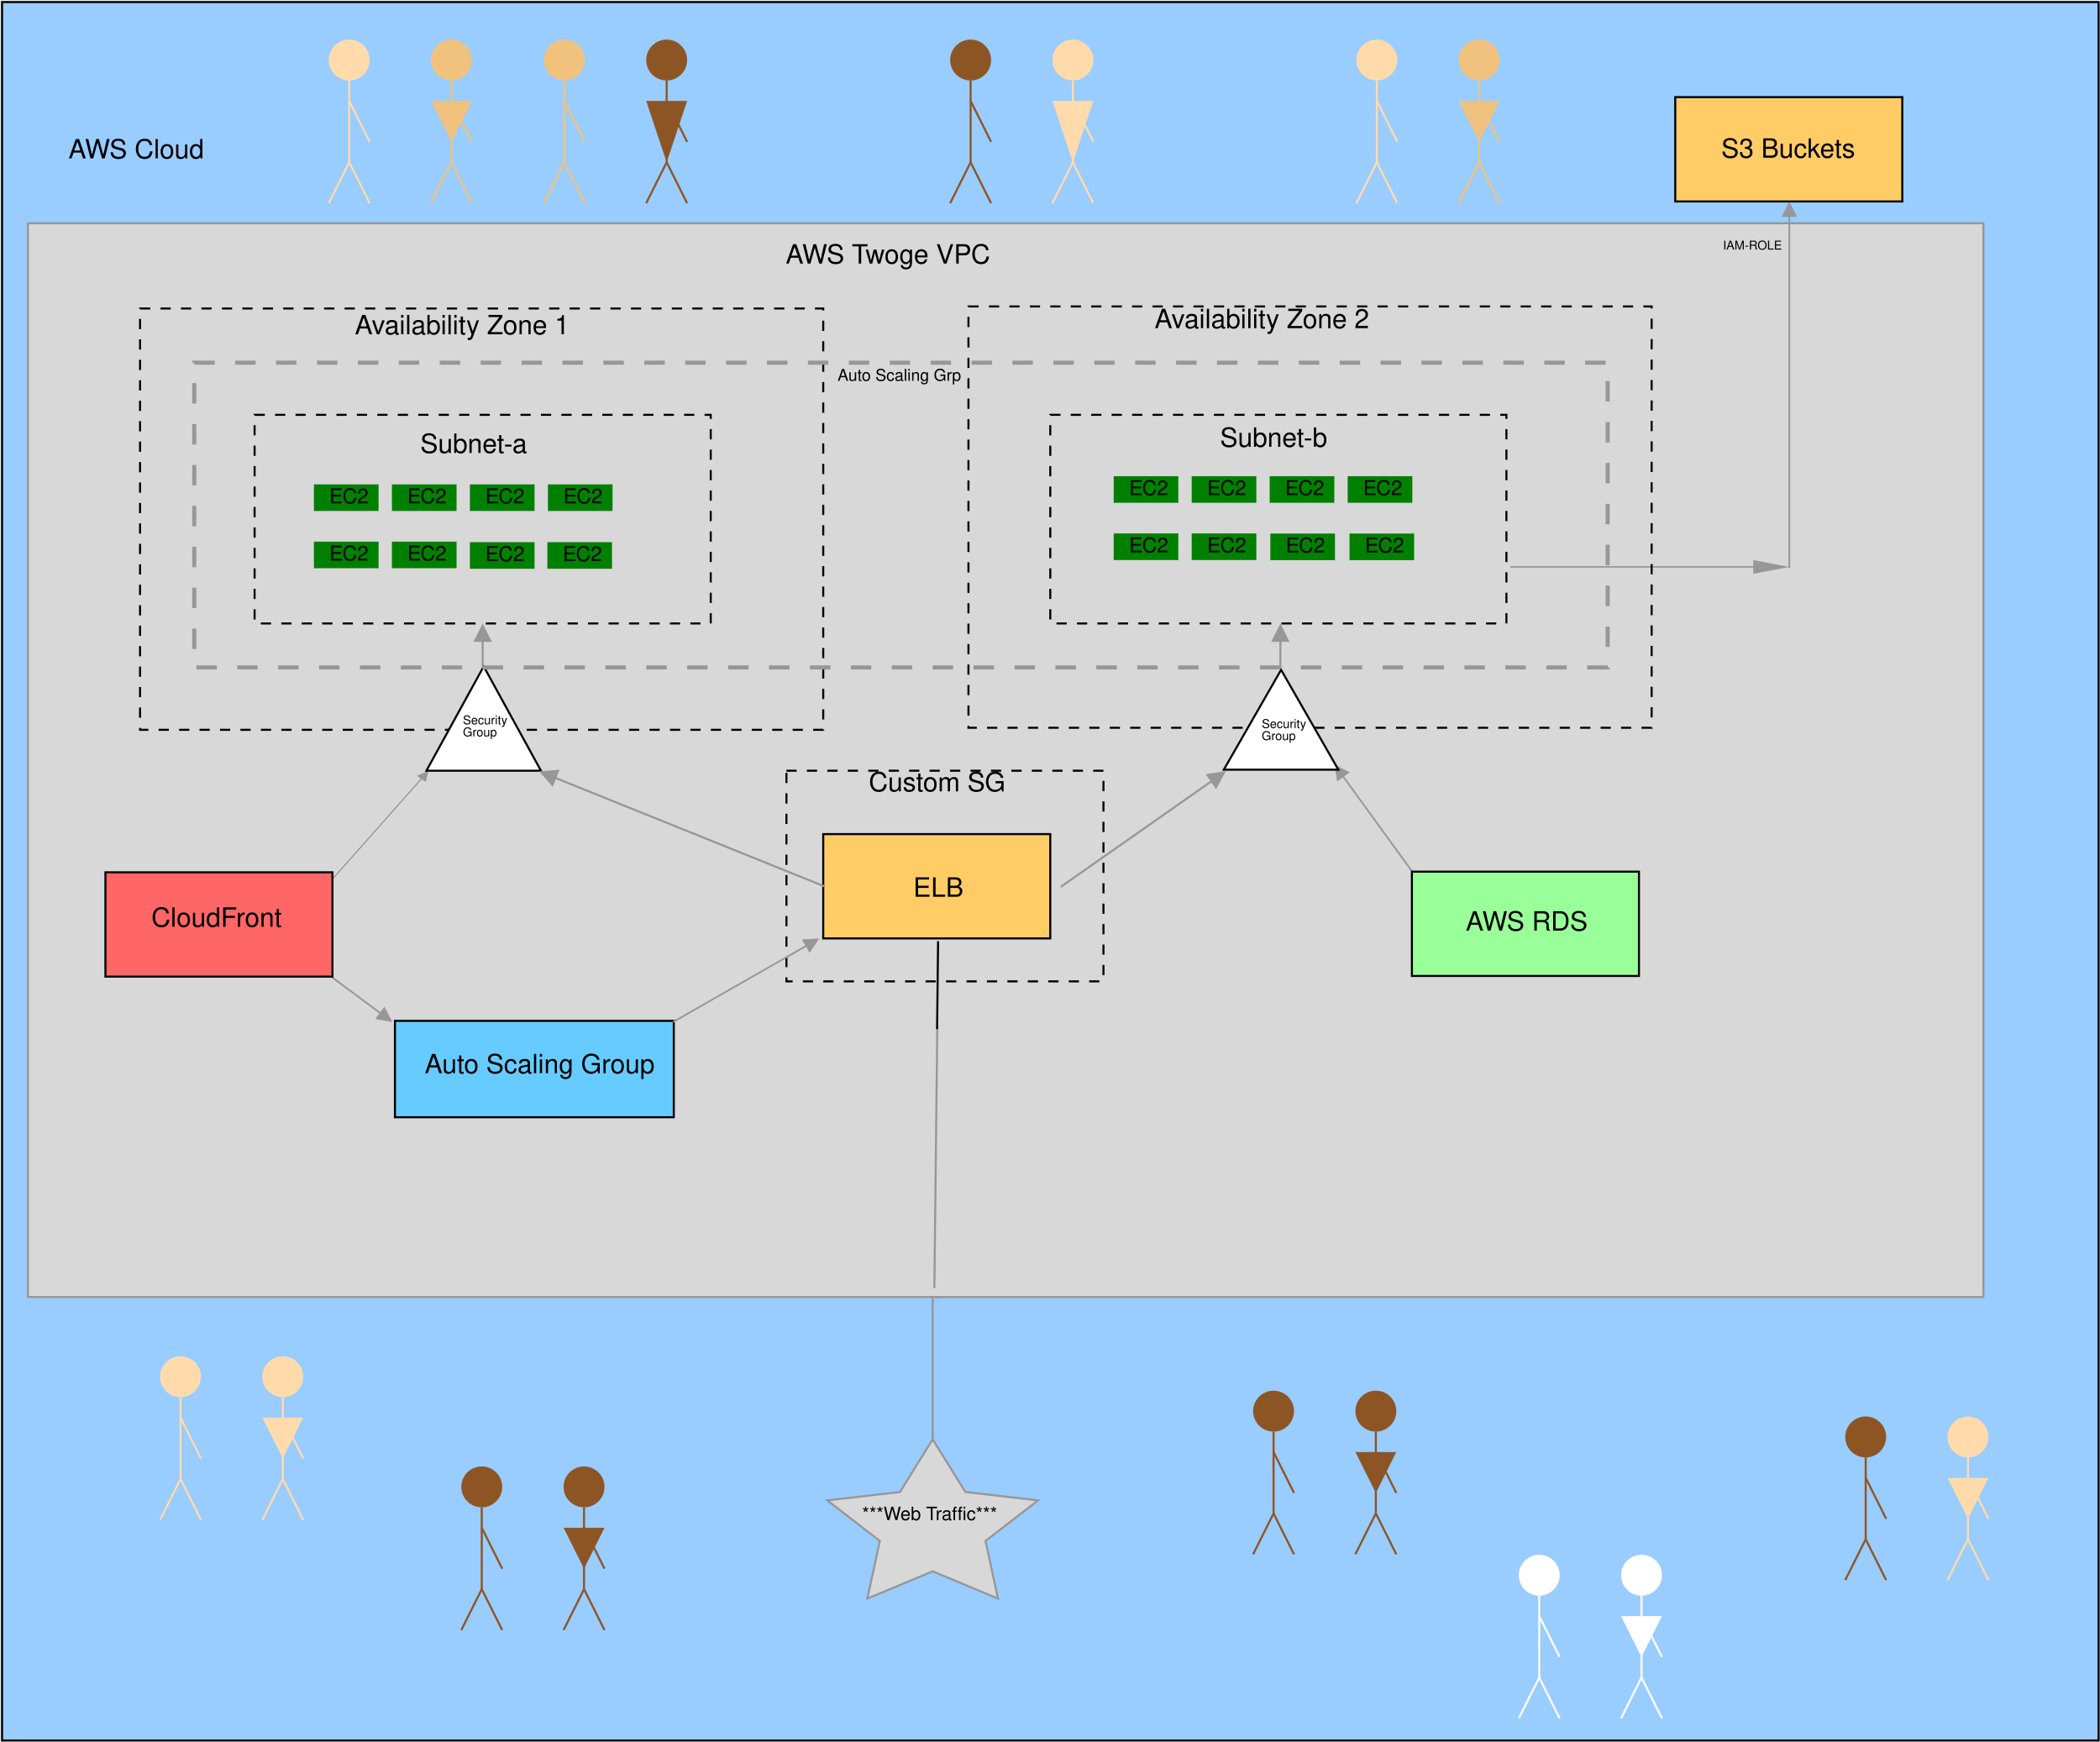
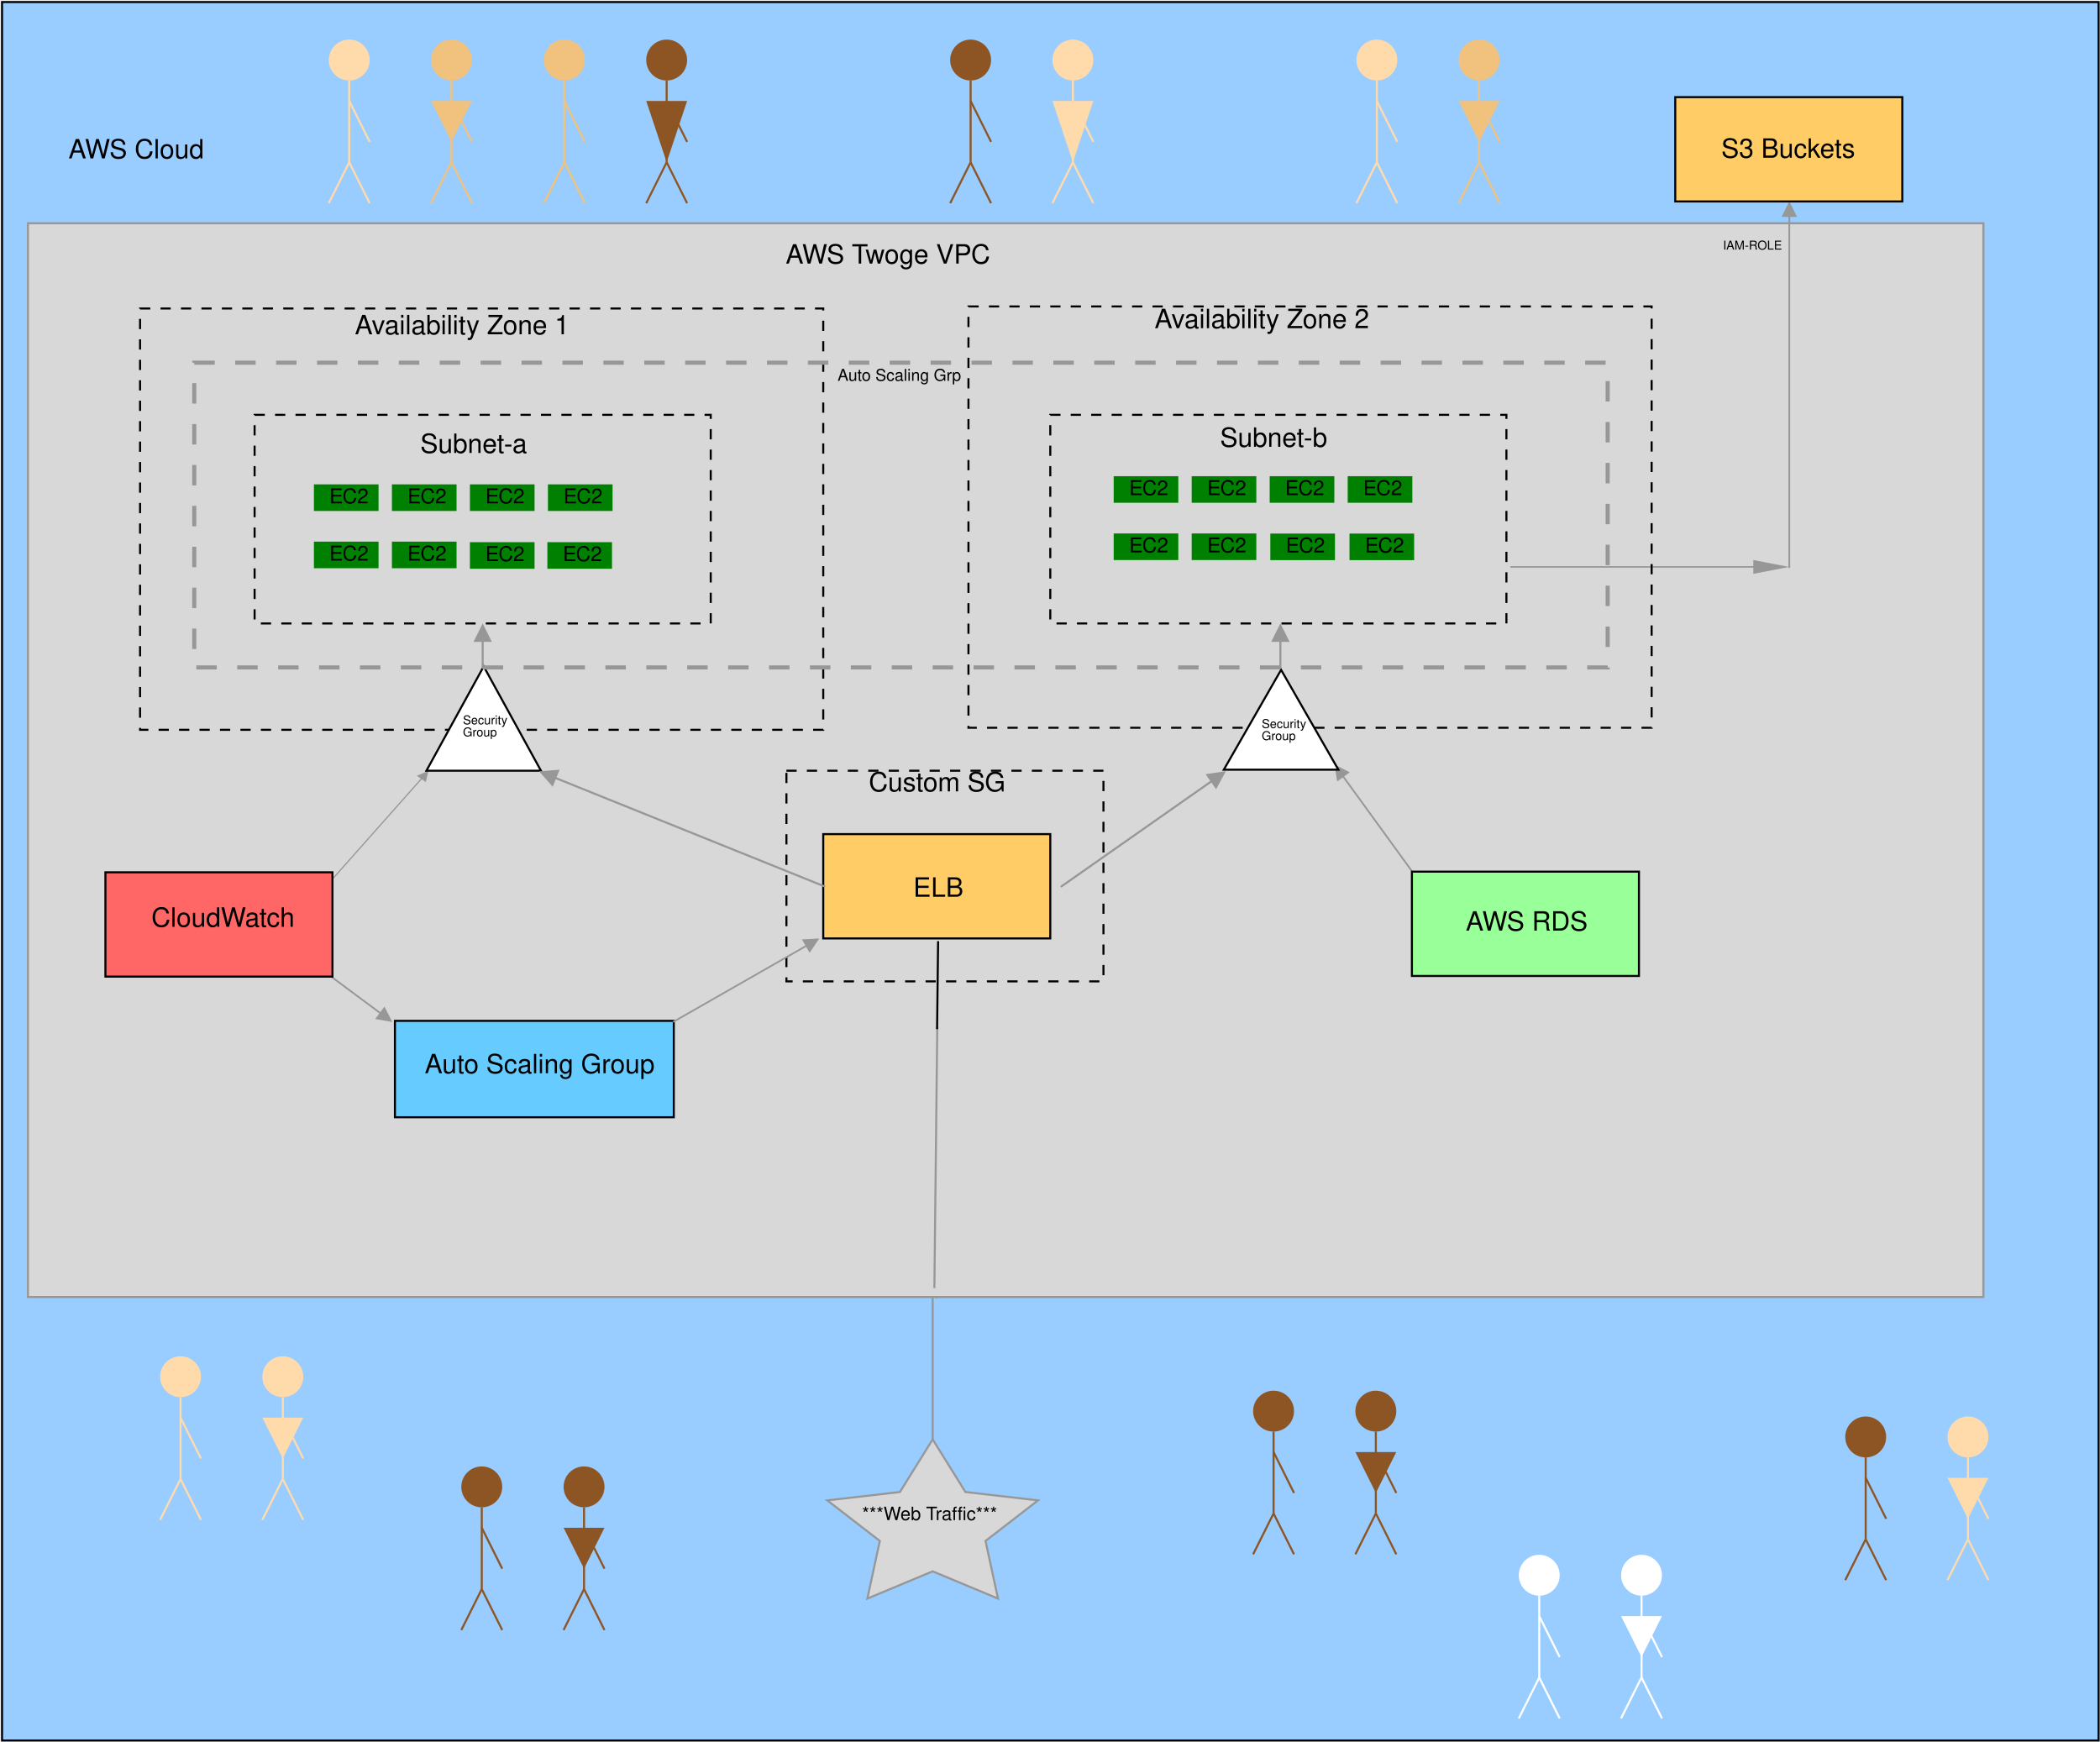
<svg xmlns="http://www.w3.org/2000/svg" xmlns:xlink="http://www.w3.org/1999/xlink" width="1220px" height="1012px" viewBox="0 0 1220 1012" version="1.1">
  <g id="Page-1" stroke="none" stroke-width="1" fill="none" fill-rule="evenodd">
    <g id="stickana" transform="translate(1.1883, 1.1883)">
      <g id="stickana">
        <g id="Group-3-2" fill-rule="nonzero">
          <g id="Group-2">
            <rect id="Rectangle" stroke="#000000" stroke-width="1.188" fill="#99CCFF" x="0" y="0" width="1218.007" height="1010.055" />
            <rect id="Rectangle" fill="#808080" x="158.893" y="307.514" width="26.482" height="24.406" />
            <text id="EC2" fill="#000000" font-family="Helvetica" font-size="11.883" font-weight="normal">
              <tspan x="160.251" y="324.807">EC2</tspan>
            </text>
          </g>
        </g>
        <line x1="540.647" y1="733.574" x2="540.647" y2="834.58" id="Line-14" stroke="#979797" stroke-width="1.188" stroke-linecap="square" />
        <polygon id="Line-7" fill="#979797" fill-rule="nonzero" points="1074.194 361.042 1079.541 371.737 1074.788 371.737 1074.788 375.302 1073.6 375.302 1073.6 371.737 1068.846 371.737" />
        <line x1="543.024" y1="752.587" x2="540.647" y2="740.704" id="Line-16" stroke="#979797" stroke-width="1.188" stroke-linecap="square" />
        <rect id="Rectangle" stroke="#979797" stroke-width="1.188" fill="#D8D8D8" fill-rule="nonzero" x="15.055" y="128.541" width="1136.015" height="623.857" />
        <text id="iamrole" font-family="Helvetica" font-size="7.13" font-weight="normal" fill="#000000">
          <tspan x="999.812" y="143.812">IAM-ROLE</tspan>
        </text>
        <path id="Line-4" d="M1038.312,115.812 L1042.812,124.812 L1038.811,124.811 L1038.812,328.812 L1037.812,328.812 L1037.811,124.811 L1033.812,124.812 L1038.312,115.812 Z" fill="#979797" fill-rule="nonzero" />
        <path id="Line" d="M774.018,442.907 L782.946,447.547 L779.708,449.897 L819.716,505.018 L820.01,505.423 L819.201,506.01 L818.907,505.605 L778.899,450.484 L775.663,452.834 L774.018,442.907 Z" fill="#979797" fill-rule="nonzero" />
        <path id="Line-2" d="M191.208,565.612 L191.61,565.91 L219.786,586.84 L222.172,583.631 L226.713,592.61 L216.805,590.855 L219.19,587.644 L191.014,566.713 L190.612,566.415 L191.208,565.612 Z" fill="#979797" fill-rule="nonzero" />
        <g id="Group" transform="translate(782.8117, 308.8117)" fill-rule="nonzero">
          <rect id="Rectangle" fill="#008000" x="0" y="0" width="37.547" height="15.448" />
          <g id="EC2" transform="translate(8.9921, 0)" fill="#000000" font-family="Helvetica" font-size="11.883" font-weight="normal">
            <text>
              <tspan x="0" y="11">EC2</tspan>
            </text>
          </g>
        </g>
        <g id="Group" transform="translate(736.8117, 308.8117)" fill-rule="nonzero">
          <rect id="Rectangle" fill="#008000" x="0" y="0" width="37.547" height="15.448" />
          <g id="EC2" transform="translate(8.9921, 0)" fill="#000000" font-family="Helvetica" font-size="11.883" font-weight="normal">
            <text>
              <tspan x="0" y="11">EC2</tspan>
            </text>
          </g>
        </g>
        <g id="Group" transform="translate(316.8117, 313.8117)" fill-rule="nonzero">
          <rect id="Rectangle" fill="#008000" x="0" y="0" width="37.547" height="15.448" />
          <g id="EC2" transform="translate(8.9921, 0)" fill="#000000" font-family="Helvetica" font-size="11.883" font-weight="normal">
            <text>
              <tspan x="0" y="11">EC2</tspan>
            </text>
          </g>
        </g>
        <g id="Group" transform="translate(271.8117, 313.8117)" fill-rule="nonzero">
          <rect id="Rectangle" fill="#008000" x="0" y="0" width="37.547" height="15.448" />
          <g id="EC2" transform="translate(8.9921, 0)" fill="#000000" font-family="Helvetica" font-size="11.883" font-weight="normal">
            <text>
              <tspan x="0" y="11">EC2</tspan>
            </text>
          </g>
        </g>
        <line x1="543.312" y1="596.312" x2="541.647" y2="746.587" id="Line-17" stroke="#979797" stroke-width="1.188" stroke-linecap="square" />
        <g id="AWS-VPC" transform="translate(455.2614, 136.947)" fill="#000000" fill-rule="nonzero" font-family="Helvetica" font-size="15.448" font-weight="normal">
          <text id="AWS-Twoge-VPC">
            <tspan x="5.68434189e-14" y="15">AWS Twoge VPC</tspan>
          </text>
        </g>
        <rect id="Rectangle" fill="#008000" fill-rule="nonzero" x="645.812" y="308.757" width="37.547" height="15.448" />
        <g id="EC2" transform="translate(654.8038, 308.7569)" fill="#000000" fill-rule="nonzero" font-family="Helvetica" font-size="11.883" font-weight="normal">
          <text>
            <tspan x="0" y="11">EC2</tspan>
          </text>
        </g>
        <rect id="Rectangle" fill="#008000" fill-rule="nonzero" x="691.127" y="308.757" width="37.547" height="15.448" />
        <g id="EC2" transform="translate(700.1187, 308.7569)" fill="#000000" fill-rule="nonzero" font-family="Helvetica" font-size="11.883" font-weight="normal">
          <text>
            <tspan x="0" y="11">EC2</tspan>
          </text>
        </g>
        <rect id="Rectangle" fill="#008000" fill-rule="nonzero" x="736.442" y="275.484" width="37.547" height="15.448" />
        <g id="EC2" transform="translate(745.4338, 275.4845)" fill="#000000" fill-rule="nonzero" font-family="Helvetica" font-size="11.883" font-weight="normal">
          <text>
            <tspan x="0" y="11">EC2</tspan>
          </text>
        </g>
        <rect id="Rectangle" fill="#008000" fill-rule="nonzero" x="691.127" y="275.484" width="37.547" height="15.448" />
        <g id="EC2" transform="translate(700.1187, 275.4845)" fill="#000000" fill-rule="nonzero" font-family="Helvetica" font-size="11.883" font-weight="normal">
          <text>
            <tspan x="0" y="11">EC2</tspan>
          </text>
        </g>
        <rect id="Rectangle" fill="#008000" fill-rule="nonzero" x="781.757" y="275.484" width="37.547" height="15.448" />
        <g id="EC2" transform="translate(790.7488, 275.4845)" fill="#000000" fill-rule="nonzero" font-family="Helvetica" font-size="11.883" font-weight="normal">
          <text>
            <tspan x="0" y="11">EC2</tspan>
          </text>
        </g>
        <rect id="Rectangle" fill="#008000" fill-rule="nonzero" x="645.812" y="275.484" width="37.547" height="15.448" />
        <text id="EC2" fill="#000000" fill-rule="nonzero" font-family="Helvetica" font-size="11.883" font-weight="normal">
          <tspan x="654.804" y="286.484">EC2</tspan>
        </text>
        <g id="Group" transform="translate(181.1865, 313.5101)" fill-rule="nonzero">
          <rect id="Rectangle" fill="#008000" x="0" y="0" width="37.547" height="15.448" />
          <g id="EC2" transform="translate(8.9921, 0)" fill="#000000" font-family="Helvetica" font-size="11.883" font-weight="normal">
            <text>
              <tspan x="0" y="11">EC2</tspan>
            </text>
          </g>
        </g>
        <g id="Group" transform="translate(226.5015, 313.5101)" fill-rule="nonzero">
          <rect id="Rectangle" fill="#008000" x="0" y="0" width="37.547" height="15.448" />
          <g id="EC2" transform="translate(8.9921, 0)" fill="#000000" font-family="Helvetica" font-size="11.883" font-weight="normal">
            <text>
              <tspan x="0" y="11">EC2</tspan>
            </text>
          </g>
        </g>
        <g id="Group" transform="translate(271.8166, 280.2377)" fill-rule="nonzero">
          <rect id="Rectangle" fill="#008000" x="0" y="0" width="37.547" height="15.448" />
          <g id="EC2" transform="translate(8.9921, 0)" fill="#000000" font-family="Helvetica" font-size="11.883" font-weight="normal">
            <text>
              <tspan x="0" y="11">EC2</tspan>
            </text>
          </g>
        </g>
        <g id="Group" transform="translate(226.5015, 280.2377)" fill-rule="nonzero">
          <rect id="Rectangle" fill="#008000" x="0" y="0" width="37.547" height="15.448" />
          <g id="EC2" transform="translate(8.9921, 0)" fill="#000000" font-family="Helvetica" font-size="11.883" font-weight="normal">
            <text>
              <tspan x="0" y="11">EC2</tspan>
            </text>
          </g>
        </g>
        <g id="Group" transform="translate(317.1315, 280.2377)" fill-rule="nonzero">
          <rect id="Rectangle" fill="#008000" x="0" y="0" width="37.547" height="15.448" />
          <g id="EC2" transform="translate(8.9921, 0)" fill="#000000" font-family="Helvetica" font-size="11.883" font-weight="normal">
            <text>
              <tspan x="0" y="11">EC2</tspan>
            </text>
          </g>
        </g>
        <g id="Group" transform="translate(181.1865, 280.2377)" fill-rule="nonzero">
          <rect id="Rectangle" fill="#008000" x="0" y="0" width="37.547" height="15.448" />
          <text id="EC2" fill="#000000" font-family="Helvetica" font-size="11.883" font-weight="normal">
            <tspan x="8.992" y="11">EC2</tspan>
          </text>
        </g>
        <polygon id="Line-12" fill="#979797" fill-rule="nonzero" points="247.694 446.727 246.187 453.187 243.874 451.561 192.5 509.47 192.272 509.727 191.694 509.321 191.922 509.064 243.295 451.155 240.983 449.531" />
        <polygon id="Line-10" fill="#979797" fill-rule="nonzero" points="1017.401 324.205 1038.243 328.205 1017.401 332.205 1017.401 328.649 876.243 328.649 876.243 327.76 1017.401 327.76" />
        <polygon id="Line-5" fill="#979797" fill-rule="nonzero" points="711.004 446.853 705.315 457.37 702.586 453.476 615.907 514.225 615.421 514.566 614.739 513.593 615.225 513.252 701.904 452.503 699.177 448.612" />
        <g id="AWS-Cloud" transform="translate(38.5905, 75.8501)" fill="#000000" fill-rule="nonzero" font-family="Helvetica" font-size="15.448" font-weight="normal">
          <text>
            <tspan x="0" y="15">AWS Cloud</tspan>
          </text>
        </g>
        <path d="M80.181,178.044 L477.073,178.044 L477.073,422.834 L80.181,422.834 L80.181,178.044 Z" id="Rectangle" stroke="#000000" stroke-width="1.188" stroke-dasharray="5.941,5.941">
          <animate attributeName="stroke-dashoffset" from="0" to="11.883" dur="1s" repeatCount="indefinite" />
        </path>
        <g id="Availability-Zone-1" transform="translate(204.9525, 178.0439)" fill="#000000" fill-rule="nonzero" font-family="Helvetica" font-size="15.448" font-weight="normal">
          <text>
            <tspan x="0" y="15">Availability Zone 1</tspan>
          </text>
        </g>
        <path d="M146.726,239.835 L411.717,239.835 L411.717,361.042 L146.726,361.042 L146.726,239.835 Z" id="Rectangle" stroke="#000000" stroke-width="1.188" stroke-dasharray="5.941,5.941">
          <animate attributeName="stroke-dashoffset" from="0" to="11.883" dur="1s" repeatCount="indefinite" />
        </path>
        <g id="Subnet-a" transform="translate(242.9781, 246.9653)" fill="#000000" fill-rule="nonzero" font-family="Helvetica" font-size="15.448" font-weight="normal">
          <text id="subnet">
            <tspan x="0" y="15">Subnet-a</tspan>
          </text>
        </g>
        <polygon id="nat1" stroke="#000000" stroke-width="1.188" fill="#FFFFFF" fill-rule="nonzero" points="279.815 385.996 246.543 446.6 313.088 446.6" />
        <g id="Network-ACL" transform="translate(267.7441, 413.6453)" fill="#000000" fill-rule="nonzero" font-family="Helvetica" font-size="7.13" font-weight="normal">
          <text id="Security">
            <tspan x="0" y="6">Security</tspan>
            <animate attributeName="fill" values="green;yellow;red;green" dur="3s" repeatCount="indefinite" />
          </text>
          <text id="Group" fill="#000000">
            <tspan x="0" y="13">Group</tspan>
            <animate attributeName="fill" values="green;yellow;red;green" dur="3s" repeatCount="indefinite" />
          </text>
        </g>
        <path d="M561.442,176.856 L958.335,176.856 L958.335,421.645 L561.442,421.645 L561.442,176.856 Z" id="Rectangle" stroke="#000000" stroke-width="1.188" stroke-dasharray="5.941,5.941">
          <animate attributeName="stroke-dashoffset" from="0" to="11.883" dur="1s" repeatCount="indefinite" />
        </path>
        <g id="Availability-Zone-2" transform="translate(669.5777, 174.479)" fill="#000000" fill-rule="nonzero" font-family="Helvetica" font-size="15.448" font-weight="normal">
          <text>
            <tspan x="0" y="15">Availability Zone 2</tspan>
          </text>
        </g>
        <path d="M608.974,239.835 L873.965,239.835 L873.965,361.042 L608.974,361.042 L608.974,239.835 Z" id="Rectangle" stroke="#000000" stroke-width="1.188" stroke-dasharray="5.941,5.941">
          <animate attributeName="stroke-dashoffset" from="0" to="11.883" dur="1s" repeatCount="indefinite" />
        </path>
        <g id="Subnet-a" transform="translate(707.6033, 243.4004)" fill="#000000" fill-rule="nonzero" font-family="Helvetica" font-size="15.448" font-weight="normal">
          <text>
            <tspan x="0" y="15">Subnet-b</tspan>
          </text>
        </g>
        <g id="Group-3" transform="translate(709.7916, 387.9963)" fill="#FFFFFF" fill-rule="nonzero" stroke="#000000" stroke-width="1.188">
          <g id="nat2-2">
            <polygon id="nat2" points="33.272 0 0 58 66.545 58" />
          </g>
        </g>
        <g id="Network-ACL" transform="translate(731.8117, 415.8117)" fill-rule="nonzero" font-family="Helvetica" font-size="7.13" font-weight="normal">
          <text id="Security" fill="#000000">
            <tspan x="0" y="6">Security</tspan>
            <animate attributeName="fill" values="green;yellow;red;green" dur="3s" repeatCount="indefinite" />
          </text>
          <text id="Group" fill="#000000">
            <tspan x="0" y="13">Group</tspan>
            <animate attributeName="fill" values="green;yellow;red;green" dur="3s" repeatCount="indefinite" />
          </text>
        </g>
        <rect id="Rectangle" stroke="#000000" stroke-width="1.188" fill="#FFCC66" fill-rule="nonzero" x="477.073" y="483.437" width="131.901" height="60.603" />
        <g id="ELB" transform="translate(529.3583, 504.8263)" fill="#000000" fill-rule="nonzero" font-family="Helvetica" font-size="15.448" font-weight="normal">
          <text>
            <tspan x="0" y="15">ELB</tspan>
          </text>
        </g>
        <path d="M455.684,446.6 L639.87,446.6 L639.87,568.995 L455.684,568.995 L455.684,446.6 Z" id="Rectangle" stroke="#000000" stroke-width="1.188" stroke-dasharray="5.941,5.941">
          <animate attributeName="stroke-dashoffset" from="0" to="11.883" dur="1s" repeatCount="indefinite" />
        </path>
        <g id="Public-Subnet" transform="translate(503.521, 443.5996)" fill="#000000" fill-rule="nonzero" font-family="Helvetica" font-size="15.448" font-weight="normal">
          <text id="Custom-SG">
            <tspan x="0" y="15">Custom SG</tspan>
          </text>
        </g>
        <polygon id="Star" stroke="#979797" stroke-width="1.188" fill="#D8D8D8" fill-rule="nonzero" points="540.647 835.11 559.677 865.678 601.851 870.537 571.349 894.108 578.591 927.584 540.647 911.769 502.704 927.584 509.946 894.108 479.444 870.537 521.618 865.678" />
        <g id="Internet-Gateway" transform="translate(499.6508, 872.011)" fill="#000000" fill-rule="nonzero" font-family="Helvetica" font-size="10.695" font-weight="normal">
          <text>
            <tspan x="5.68434189e-14" y="10">***Web Traffic***</tspan>
          </text>
        </g>
        <g id="Group-9" transform="translate(972.0548, 55.2505)" fill-rule="nonzero">
          <rect id="Rectangle" stroke="#000000" stroke-width="1.188" fill="#FFCC66" x="0" y="0" width="131.901" height="60.603" />
          <g id="S3-Buckets" transform="translate(26.7367, 20.2011)" fill="#000000" font-family="Helvetica" font-size="15.448" font-weight="normal">
            <text>
              <tspan x="0" y="15">S3 Buckets</tspan>
            </text>
          </g>
        </g>
        <g id="Group-11" transform="translate(60.0548, 505.6252)" fill-rule="nonzero">
          <rect id="Rectangle" stroke="#000000" stroke-width="1.188" fill="#FF6666" x="0" y="0" width="131.901" height="60.603" />
-           <g id="CloudFront" transform="translate(26.6843, 16.6362)" fill="#000000" font-family="Helvetica" font-size="15.448" font-weight="normal">
-             <text>
-               <tspan x="0" y="15">CloudFront</tspan>
+           <g id="CloudWatch" transform="translate(26.6843, 16.6362)" fill="#000000" font-family="Helvetica" font-size="15.448" font-weight="normal">
+             <text>
+               <tspan x="0" y="15">CloudWatch</tspan>
            </text>
          </g>
        </g>
        <g id="Group-8" transform="translate(228.2523, 591.9342)" fill-rule="nonzero">
          <rect id="Rectangle" stroke="#000000" stroke-width="1.188" fill="#66CCFF" x="0" y="0" width="162" height="56" />
          <g id="DirectConnect" transform="translate(17.2828, 15.4479)" fill="#000000" font-family="Helvetica" font-size="15.448" font-weight="normal">
            <text id="Auto-Scaling-Group">
              <tspan x="0" y="15">Auto Scaling Group</tspan>
            </text>
          </g>
        </g>
        <g id="Group-5" transform="translate(819.064, 505.245)" fill-rule="nonzero">
          <rect id="Rectangle" stroke="#000000" stroke-width="1.188" fill="#99FF99" x="0" y="0" width="131.901" height="60.603" />
          <g id="Offsite-DB" transform="translate(31.3016, 19.2596)" fill="#000000" font-family="Helvetica" font-size="15.448" font-weight="normal">
            <text id="AWS-RDS">
              <tspan x="0" y="15">AWS RDS</tspan>
            </text>
          </g>
        </g>
        <path id="Line-3" d="M474.746,544.064 L469.164,552.436 L467.179,548.962 L390.56,592.746 L390.126,592.994 L389.63,592.126 L390.064,591.878 L466.684,548.094 L464.699,544.622 L474.746,544.064 Z" fill="#979797" fill-rule="nonzero" />
        <polygon id="Line-2" fill="#979797" fill-rule="nonzero" points="279.221 361.042 284.569 371.737 279.815 371.737 279.815 387.185 278.627 387.185 278.627 371.737 273.874 371.737" />
        <polygon id="Line-4" fill="#979797" fill-rule="nonzero" points="323.917 446.011 322.138 450.419 477.834 513.188 478.385 513.41 477.94 514.512 477.389 514.29 321.695 451.52 319.918 455.93 311.998 446.972" />
        <polygon id="Line-3" fill="#979797" fill-rule="nonzero" points="742.658 361.042 748.005 371.737 743.252 371.737 743.252 387.185 742.064 387.185 742.064 371.737 737.311 371.737" />
        <line x1="543.212" y1="596.731" x2="543.806" y2="545.646" id="Path" stroke="#000000" stroke-width="1.188" fill="#000000" fill-rule="nonzero" />
        <path d="M111.671,209.534 L932.786,209.534 L932.786,386.59 L111.671,386.59 Z" id="Animated-Rectangle" stroke="#979797" stroke-width="2.377" stroke-dasharray="11.883,11.883">
          <animate attributeName="stroke-dashoffset" from="0" to="23.766" dur="1s" repeatCount="indefinite" />
        </path>
        <g id="Auto-Scaling-Grp" transform="translate(485.3912, 211.0695)" fill="#000000" fill-rule="nonzero" font-family="Helvetica" font-size="9.506" font-weight="normal">
          <text>
            <tspan x="0" y="9">Auto Scaling Grp</tspan>
          </text>
        </g>
      </g>
      <animate attributeName="fill" values="white;red;blue" dur="3s" repeatCount="indefinite" xlink:href="#Star" />
      <g id="stickfolksgroup1" transform="translate(786.8117, 21.8117)" fill-rule="nonzero">
        <circle fill="#FFDBAC" cx="11.883" cy="11.883" r="11.883" />
        <line x1="11.883" y1="23.766" x2="11.883" y2="71.298" stroke="#FFDBAC" stroke-width="1.188" />
        <line x1="11.883" y1="71.298" x2="0" y2="95.064" stroke="#FFDBAC" stroke-width="1.188" />
        <line x1="11.883" y1="71.298" x2="23.766" y2="95.064" stroke="#FFDBAC" stroke-width="1.188" />
        <line x1="11.883" y1="35.649" x2="23.766" y2="59.415" stroke="#FFDBAC" stroke-width="1.188">
          <animateTransform attributeName="transform" attributeType="XML" type="rotate" from="0 11.883 35.649" to="360 11.883 35.649" dur="2s" repeatCount="indefinite" />
        </line>
        <circle fill="#F1C27D" cx="71.298" cy="11.883" r="11.883" />
        <line x1="71.298" y1="23.766" x2="71.298" y2="71.298" stroke="#F1C27D" stroke-width="1.188" />
        <line x1="71.298" y1="71.298" x2="59.415" y2="95.064" stroke="#F1C27D" stroke-width="1.188" />
        <line x1="71.298" y1="71.298" x2="83.181" y2="95.064" stroke="#F1C27D" stroke-width="1.188" />
        <polygon points="59.415,35.649 83.181,35.649 71.298,59.415" fill="#F1C27D" />
        <line x1="71.298" y1="35.649" x2="83.181" y2="59.415" stroke="#F1C27D" stroke-width="1.188">
          <animateTransform attributeName="transform" attributeType="XML" type="rotate" from="0 71.298 35.649" to="360 71.298 35.649" dur="2s" repeatCount="indefinite" />
        </line>
      </g>
      <g id="stickfolksgroup2" transform="translate(550.8117, 21.8117)" fill-rule="nonzero">
        <circle fill="#8D5524" cx="11.883" cy="11.883" r="11.883" />
        <line x1="11.883" y1="23.766" x2="11.883" y2="71.298" stroke="#8D5524" stroke-width="1.188" />
        <line x1="11.883" y1="71.298" x2="0" y2="95.064" stroke="#8D5524" stroke-width="1.188" />
        <line x1="11.883" y1="71.298" x2="23.766" y2="95.064" stroke="#8D5524" stroke-width="1.188" />
        <line x1="11.883" y1="35.649" x2="23.766" y2="59.415" stroke="#8D5524" stroke-width="1.188">
          <animateTransform attributeName="transform" attributeType="XML" type="rotate" from="0 11.883 35.649" to="360 11.883 35.649" dur="2s" repeatCount="indefinite" />
        </line>
        <circle fill="#FFDBAC" cx="71.298" cy="11.883" r="11.883" />
        <line x1="71.298" y1="23.766" x2="71.298" y2="71.298" stroke="#FFDBAC" stroke-width="1.188" />
        <line x1="71.298" y1="71.298" x2="59.415" y2="95.064" stroke="#FFDBAC" stroke-width="1.188" />
        <line x1="71.298" y1="71.298" x2="83.181" y2="95.064" stroke="#FFDBAC" stroke-width="1.188" />
        <polygon points="59.415 35.649 83.181 35.649 71.298 71.298" fill="#FFDBAC" />
        <line x1="71.298" y1="35.649" x2="83.181" y2="59.415" stroke="#FFDBAC" stroke-width="1.188">
          <animateTransform attributeName="transform" attributeType="XML" type="rotate" from="0 71.298 35.649" to="360 71.298 35.649" dur="2s" repeatCount="indefinite" />
        </line>
      </g>
      <g id="stickfolksgroup3" transform="translate(314.8117, 21.8117)" fill-rule="nonzero">
        <circle fill="#F1C27D" cx="11.883" cy="11.883" r="11.883" />
        <line x1="11.883" y1="23.766" x2="11.883" y2="71.298" stroke="#F1C27D" stroke-width="1.188" />
        <line x1="11.883" y1="71.298" x2="0" y2="95.064" stroke="#F1C27D" stroke-width="1.188" />
        <line x1="11.883" y1="71.298" x2="23.766" y2="95.064" stroke="#F1C27D" stroke-width="1.188" />
        <line x1="11.883" y1="35.649" x2="23.766" y2="59.415" stroke="#F1C27D" stroke-width="1.188">
          <animateTransform attributeName="transform" attributeType="XML" type="rotate" from="0 11.883 35.649" to="360 11.883 35.649" dur="2s" repeatCount="indefinite" />
        </line>
        <circle fill="#8D5524" cx="71.298" cy="11.883" r="11.883" />
        <line x1="71.298" y1="23.766" x2="71.298" y2="71.298" stroke="#8D5524" stroke-width="1.188" />
        <line x1="71.298" y1="71.298" x2="59.415" y2="95.064" stroke="#8D5524" stroke-width="1.188" />
        <line x1="71.298" y1="71.298" x2="83.181" y2="95.064" stroke="#8D5524" stroke-width="1.188" />
        <polygon points="59.415 35.649 83.181 35.649 71.298 71.298" fill="#8D5524" />
        <line x1="71.298" y1="35.649" x2="83.181" y2="59.415" stroke="#8D5524" stroke-width="1.188">
          <animateTransform attributeName="transform" attributeType="XML" type="rotate" from="0 71.298 35.649" to="360 71.298 35.649" dur="2s" repeatCount="indefinite" />
        </line>
      </g>
      <g id="stickfolksgroup4" transform="translate(189.8117, 21.8117)" fill-rule="nonzero">
        <circle fill="#FFDBAC" cx="11.883" cy="11.883" r="11.883" />
        <line x1="11.883" y1="23.766" x2="11.883" y2="71.298" stroke="#FFDBAC" stroke-width="1.188" />
        <line x1="11.883" y1="71.298" x2="0" y2="95.064" stroke="#FFDBAC" stroke-width="1.188" />
        <line x1="11.883" y1="71.298" x2="23.766" y2="95.064" stroke="#FFDBAC" stroke-width="1.188" />
        <line x1="11.883" y1="35.649" x2="23.766" y2="59.415" stroke="#FFDBAC" stroke-width="1.188">
          <animateTransform attributeName="transform" attributeType="XML" type="rotate" from="0 11.883 35.649" to="360 11.883 35.649" dur="2s" repeatCount="indefinite" />
        </line>
        <circle fill="#F1C27D" cx="71.298" cy="11.883" r="11.883" />
        <line x1="71.298" y1="23.766" x2="71.298" y2="71.298" stroke="#F1C27D" stroke-width="1.188" />
        <line x1="71.298" y1="71.298" x2="59.415" y2="95.064" stroke="#F1C27D" stroke-width="1.188" />
        <line x1="71.298" y1="71.298" x2="83.181" y2="95.064" stroke="#F1C27D" stroke-width="1.188" />
        <polygon points="59.415,35.649 83.181,35.649 71.298,59.415" fill="#F1C27D" />
        <line x1="71.298" y1="35.649" x2="83.181" y2="59.415" stroke="#F1C27D" stroke-width="1.188">
          <animateTransform attributeName="transform" attributeType="XML" type="rotate" from="0 71.298 35.649" to="360 71.298 35.649" dur="2s" repeatCount="indefinite" />
        </line>
      </g>
      <g id="stickfolksgroup5" transform="translate(1070.812, 821.8117)" fill-rule="nonzero">
        <circle fill="#8D5524" cx="11.883" cy="11.883" r="11.883" />
        <line x1="11.883" y1="23.766" x2="11.883" y2="71.298" stroke="#8D5524" stroke-width="1.188" />
        <line x1="11.883" y1="71.298" x2="0" y2="95.064" stroke="#8D5524" stroke-width="1.188" />
        <line x1="11.883" y1="71.298" x2="23.766" y2="95.064" stroke="#8D5524" stroke-width="1.188" />
        <line x1="11.883" y1="35.649" x2="23.766" y2="59.415" stroke="#8D5524" stroke-width="1.188">
          <animateTransform attributeName="transform" attributeType="XML" type="rotate" from="0 11.883 35.649" to="360 11.883 35.649" dur="2s" repeatCount="indefinite" />
        </line>
        <circle fill="#FFDBAC" cx="71.298" cy="11.883" r="11.883" />
        <line x1="71.298" y1="23.766" x2="71.298" y2="71.298" stroke="#FFDBAC" stroke-width="1.188" />
        <line x1="71.298" y1="71.298" x2="59.415" y2="95.064" stroke="#FFDBAC" stroke-width="1.188" />
        <line x1="71.298" y1="71.298" x2="83.181" y2="95.064" stroke="#FFDBAC" stroke-width="1.188" />
        <polygon points="59.415,35.649 83.181,35.649 71.298,59.415" fill="#FFDBAC" />
        <line x1="71.298" y1="35.649" x2="83.181" y2="59.415" stroke="#FFDBAC" stroke-width="1.188">
          <animateTransform attributeName="transform" attributeType="XML" type="rotate" from="0 71.298 35.649" to="360 71.298 35.649" dur="2s" repeatCount="indefinite" />
        </line>
      </g>
      <g id="stickfolksgroup" transform="translate(266.8117, 850.8117)" fill-rule="nonzero">
        <circle fill="#8D5524" cx="11.883" cy="11.883" r="11.883" />
        <line x1="11.883" y1="23.766" x2="11.883" y2="71.298" stroke="#8D5524" stroke-width="1.188" />
        <line x1="11.883" y1="71.298" x2="0" y2="95.064" stroke="#8D5524" stroke-width="1.188" />
        <line x1="11.883" y1="71.298" x2="23.766" y2="95.064" stroke="#8D5524" stroke-width="1.188" />
        <line x1="11.883" y1="35.649" x2="23.766" y2="59.415" stroke="#8D5524" stroke-width="1.188">
          <animateTransform attributeName="transform" attributeType="XML" type="rotate" from="0 11.883 35.649" to="360 11.883 35.649" dur="2s" repeatCount="indefinite" />
        </line>
        <circle fill="#8D5524" cx="71.298" cy="11.883" r="11.883" />
        <line x1="71.298" y1="23.766" x2="71.298" y2="71.298" stroke="#8D5524" stroke-width="1.188" />
        <line x1="71.298" y1="71.298" x2="59.415" y2="95.064" stroke="#8D5524" stroke-width="1.188" />
        <line x1="71.298" y1="71.298" x2="83.181" y2="95.064" stroke="#8D5524" stroke-width="1.188" />
        <polygon points="59.415,35.649 83.181,35.649 71.298,59.415" fill="#8D5524" />
        <line x1="71.298" y1="35.649" x2="83.181" y2="59.415" stroke="#8D5524" stroke-width="1.188">
          <animateTransform attributeName="transform" attributeType="XML" type="rotate" from="0 71.298 35.649" to="360 71.298 35.649" dur="2s" repeatCount="indefinite" />
        </line>
      </g>
      <g id="stickfolksgroup" transform="translate(91.8117, 786.8117)" fill-rule="nonzero">
        <circle fill="#FFDBAC" cx="11.883" cy="11.883" r="11.883" />
        <line x1="11.883" y1="23.766" x2="11.883" y2="71.298" stroke="#FFDBAC" stroke-width="1.188" />
        <line x1="11.883" y1="71.298" x2="0" y2="95.064" stroke="#FFDBAC" stroke-width="1.188" />
        <line x1="11.883" y1="71.298" x2="23.766" y2="95.064" stroke="#FFDBAC" stroke-width="1.188" />
        <line x1="11.883" y1="35.649" x2="23.766" y2="59.415" stroke="#FFDBAC" stroke-width="1.188">
          <animateTransform attributeName="transform" attributeType="XML" type="rotate" from="0 11.883 35.649" to="360 11.883 35.649" dur="2s" repeatCount="indefinite" />
        </line>
        <circle fill="#FFDBAC" cx="71.298" cy="11.883" r="11.883" />
        <line x1="71.298" y1="23.766" x2="71.298" y2="71.298" stroke="#FFDBAC" stroke-width="1.188" />
        <line x1="71.298" y1="71.298" x2="59.415" y2="95.064" stroke="#FFDBAC" stroke-width="1.188" />
        <line x1="71.298" y1="71.298" x2="83.181" y2="95.064" stroke="#FFDBAC" stroke-width="1.188" />
        <polygon points="59.415,35.649 83.181,35.649 71.298,59.415" fill="#FFDBAC" />
        <line x1="71.298" y1="35.649" x2="83.181" y2="59.415" stroke="#FFDBAC" stroke-width="1.188">
          <animateTransform attributeName="transform" attributeType="XML" type="rotate" from="0 71.298 35.649" to="360 71.298 35.649" dur="2s" repeatCount="indefinite" />
        </line>
      </g>
      <g id="stickfolksgroup" transform="translate(726.8117, 806.8117)" fill-rule="nonzero">
        <circle fill="#8D5524" cx="11.883" cy="11.883" r="11.883" />
        <line x1="11.883" y1="23.766" x2="11.883" y2="71.298" stroke="#8D5524" stroke-width="1.188" />
        <line x1="11.883" y1="71.298" x2="0" y2="95.064" stroke="#8D5524" stroke-width="1.188" />
        <line x1="11.883" y1="71.298" x2="23.766" y2="95.064" stroke="#8D5524" stroke-width="1.188" />
        <line x1="11.883" y1="35.649" x2="23.766" y2="59.415" stroke="#8D5524" stroke-width="1.188">
          <animateTransform attributeName="transform" attributeType="XML" type="rotate" from="0 11.883 35.649" to="360 11.883 35.649" dur="2s" repeatCount="indefinite" />
        </line>
        <circle fill="#8D5524" cx="71.298" cy="11.883" r="11.883" />
        <line x1="71.298" y1="23.766" x2="71.298" y2="71.298" stroke="#8D5524" stroke-width="1.188" />
        <line x1="71.298" y1="71.298" x2="59.415" y2="95.064" stroke="#8D5524" stroke-width="1.188" />
        <line x1="71.298" y1="71.298" x2="83.181" y2="95.064" stroke="#8D5524" stroke-width="1.188" />
        <polygon points="59.415,35.649 83.181,35.649 71.298,59.415" fill="#8D5524" />
        <line x1="71.298" y1="35.649" x2="83.181" y2="59.415" stroke="#8D5524" stroke-width="1.188">
          <animateTransform attributeName="transform" attributeType="XML" type="rotate" from="0 71.298 35.649" to="360 71.298 35.649" dur="2s" repeatCount="indefinite" />
        </line>
      </g>
      <g id="stickfolksgroup" transform="translate(881.1536, 902.1536)" fill-rule="nonzero">
        <circle fill="#FFFFFF" cx="11.883" cy="11.883" r="11.883" />
        <line x1="11.883" y1="23.766" x2="11.883" y2="71.298" stroke="#FFFFFF" stroke-width="1.188" />
        <line x1="11.883" y1="71.298" x2="0" y2="95.064" stroke="#FFFFFF" stroke-width="1.188" />
        <line x1="11.883" y1="71.298" x2="23.766" y2="95.064" stroke="#FFFFFF" stroke-width="1.188" />
        <line x1="11.883" y1="35.649" x2="23.766" y2="59.415" stroke="#FFFFFF" stroke-width="1.188">
          <animateTransform attributeName="transform" attributeType="XML" type="rotate" from="0 11.883 35.649" to="360 11.883 35.649" dur="2s" repeatCount="indefinite" />
        </line>
        <circle fill="#FFFFFF" cx="71.298" cy="11.883" r="11.883" />
        <line x1="71.298" y1="23.766" x2="71.298" y2="71.298" stroke="#FFFFFF" stroke-width="1.188" />
        <line x1="71.298" y1="71.298" x2="59.415" y2="95.064" stroke="#FFFFFF" stroke-width="1.188" />
        <line x1="71.298" y1="71.298" x2="83.181" y2="95.064" stroke="#FFFFFF" stroke-width="1.188" />
        <polygon points="59.415,35.649 83.181,35.649 71.298,59.415" fill="#FFFFFF" />
        <line x1="71.298" y1="35.649" x2="83.181" y2="59.415" stroke="#FFFFFF" stroke-width="1.188">
          <animateTransform attributeName="transform" attributeType="XML" type="rotate" from="0 71.298 35.649" to="360 71.298 35.649" dur="2s" repeatCount="indefinite" />
        </line>
      </g>
    </g>
  </g>
</svg>
